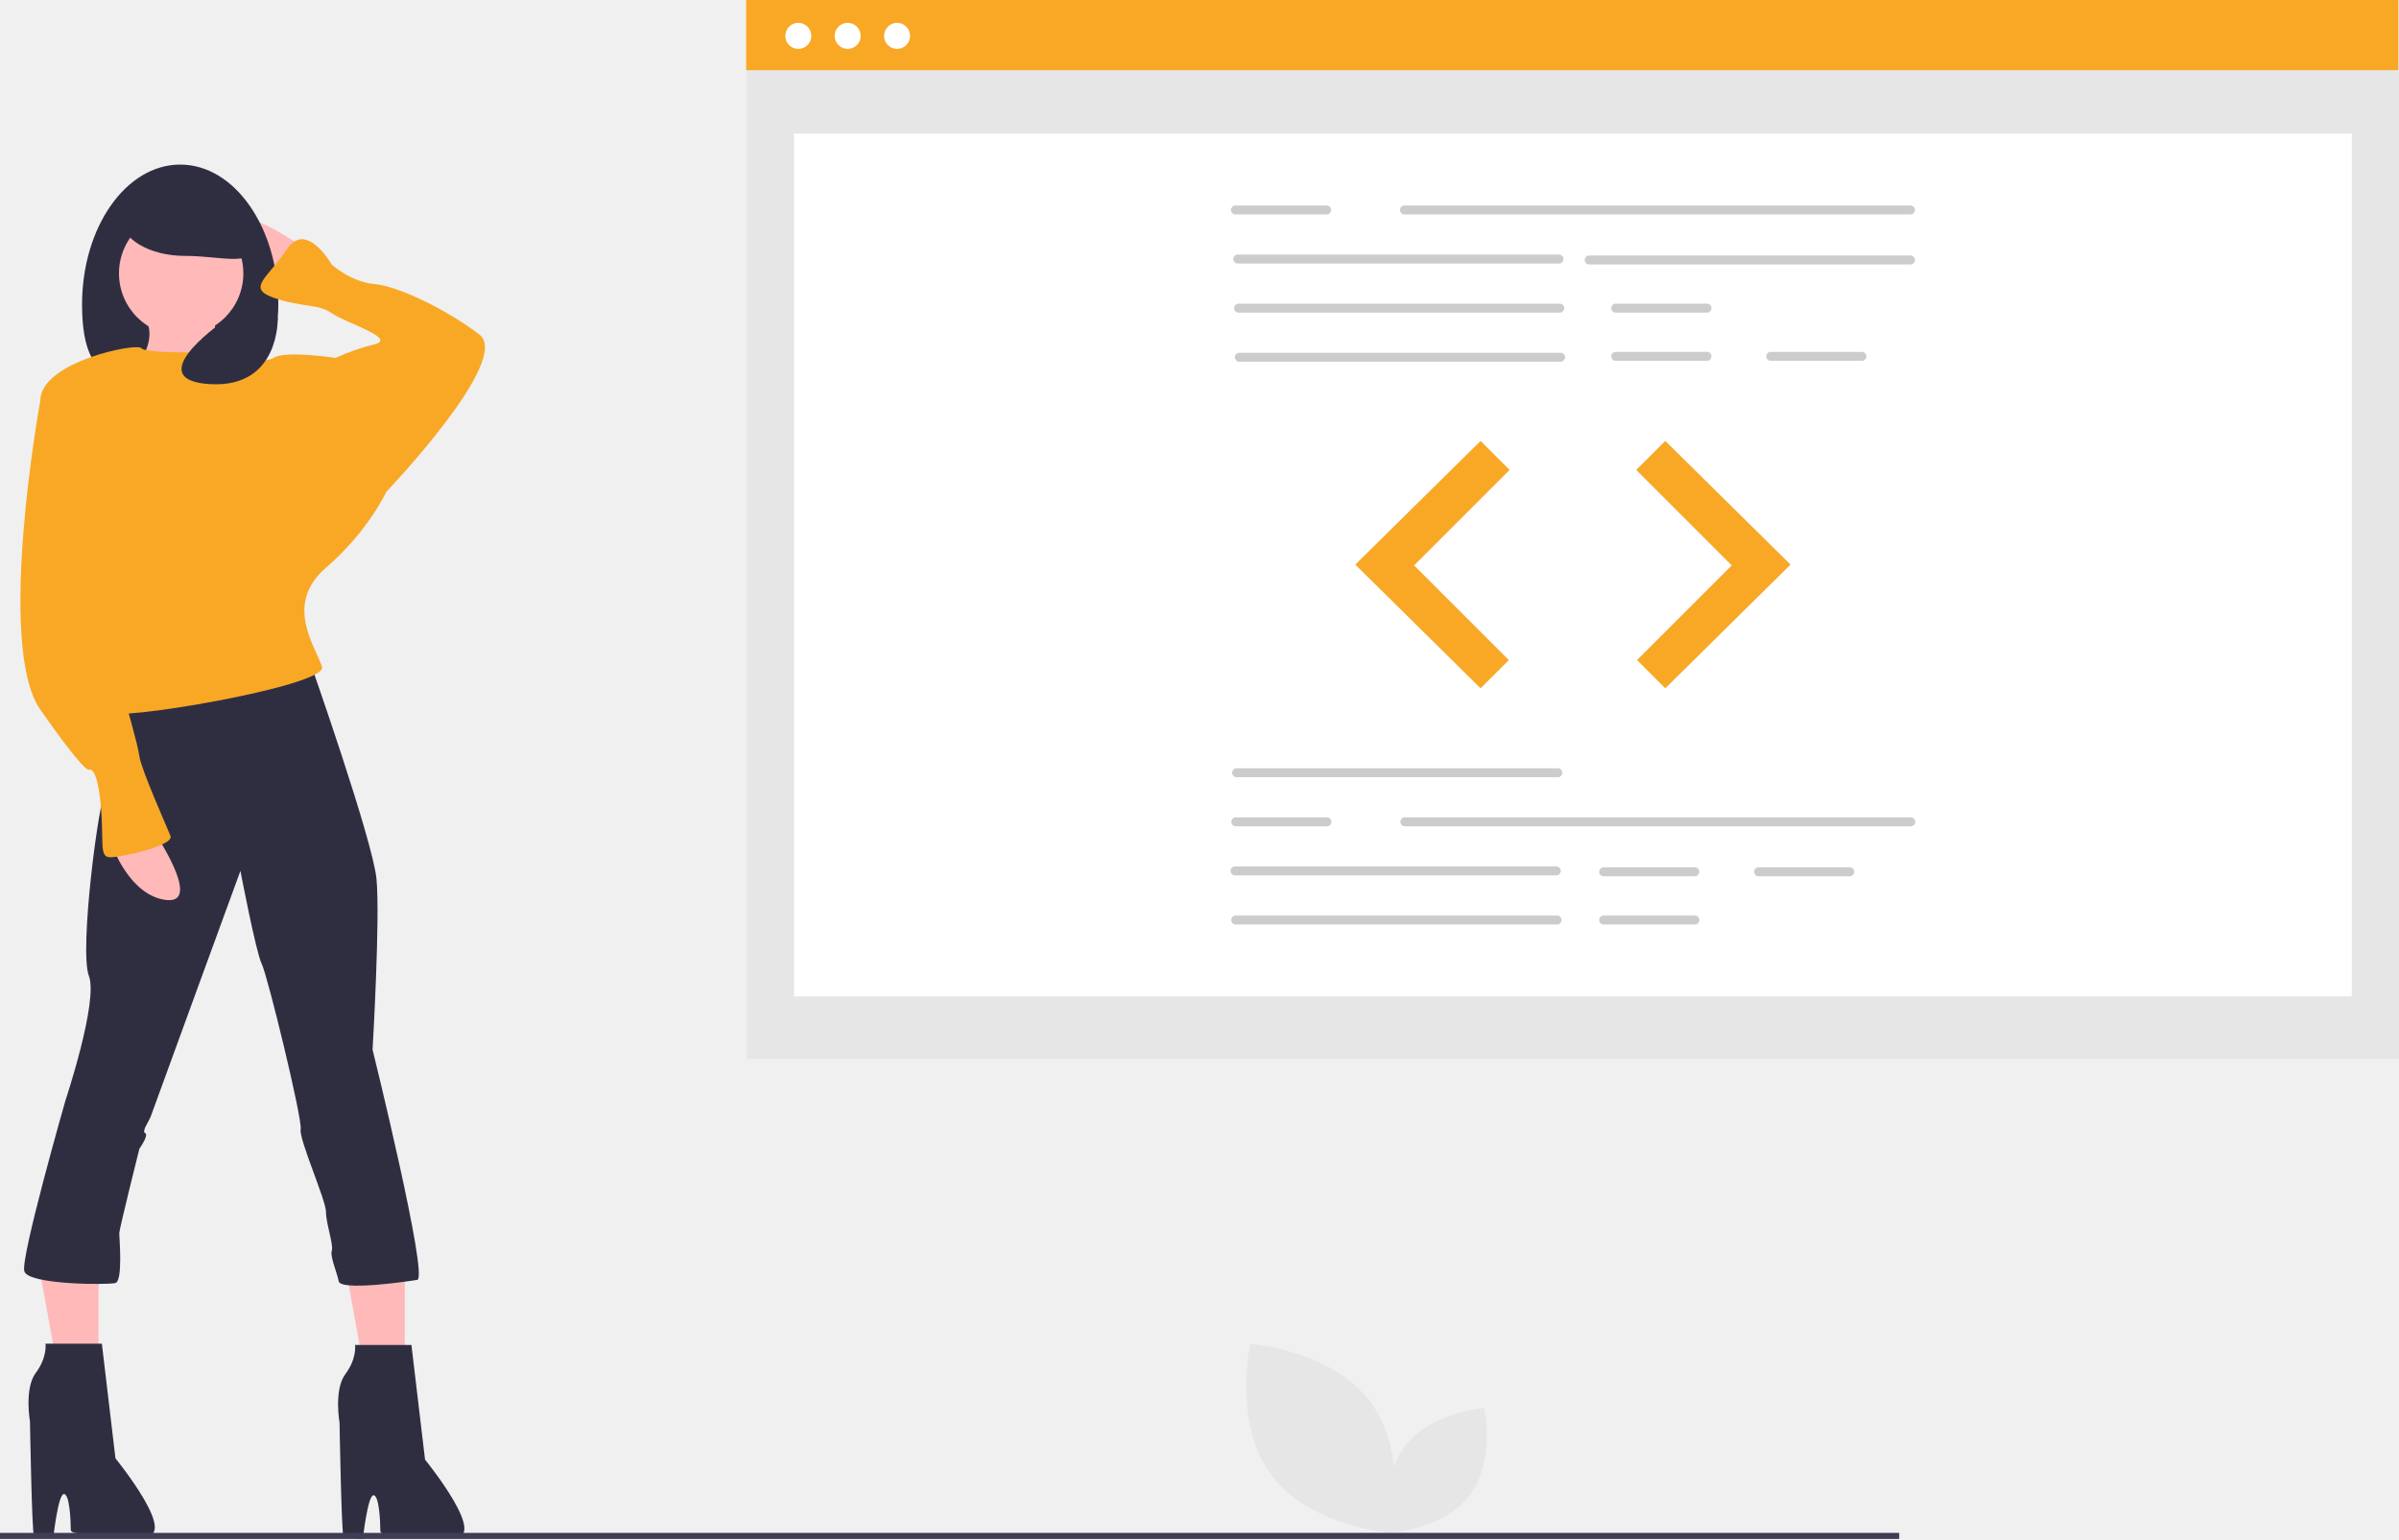
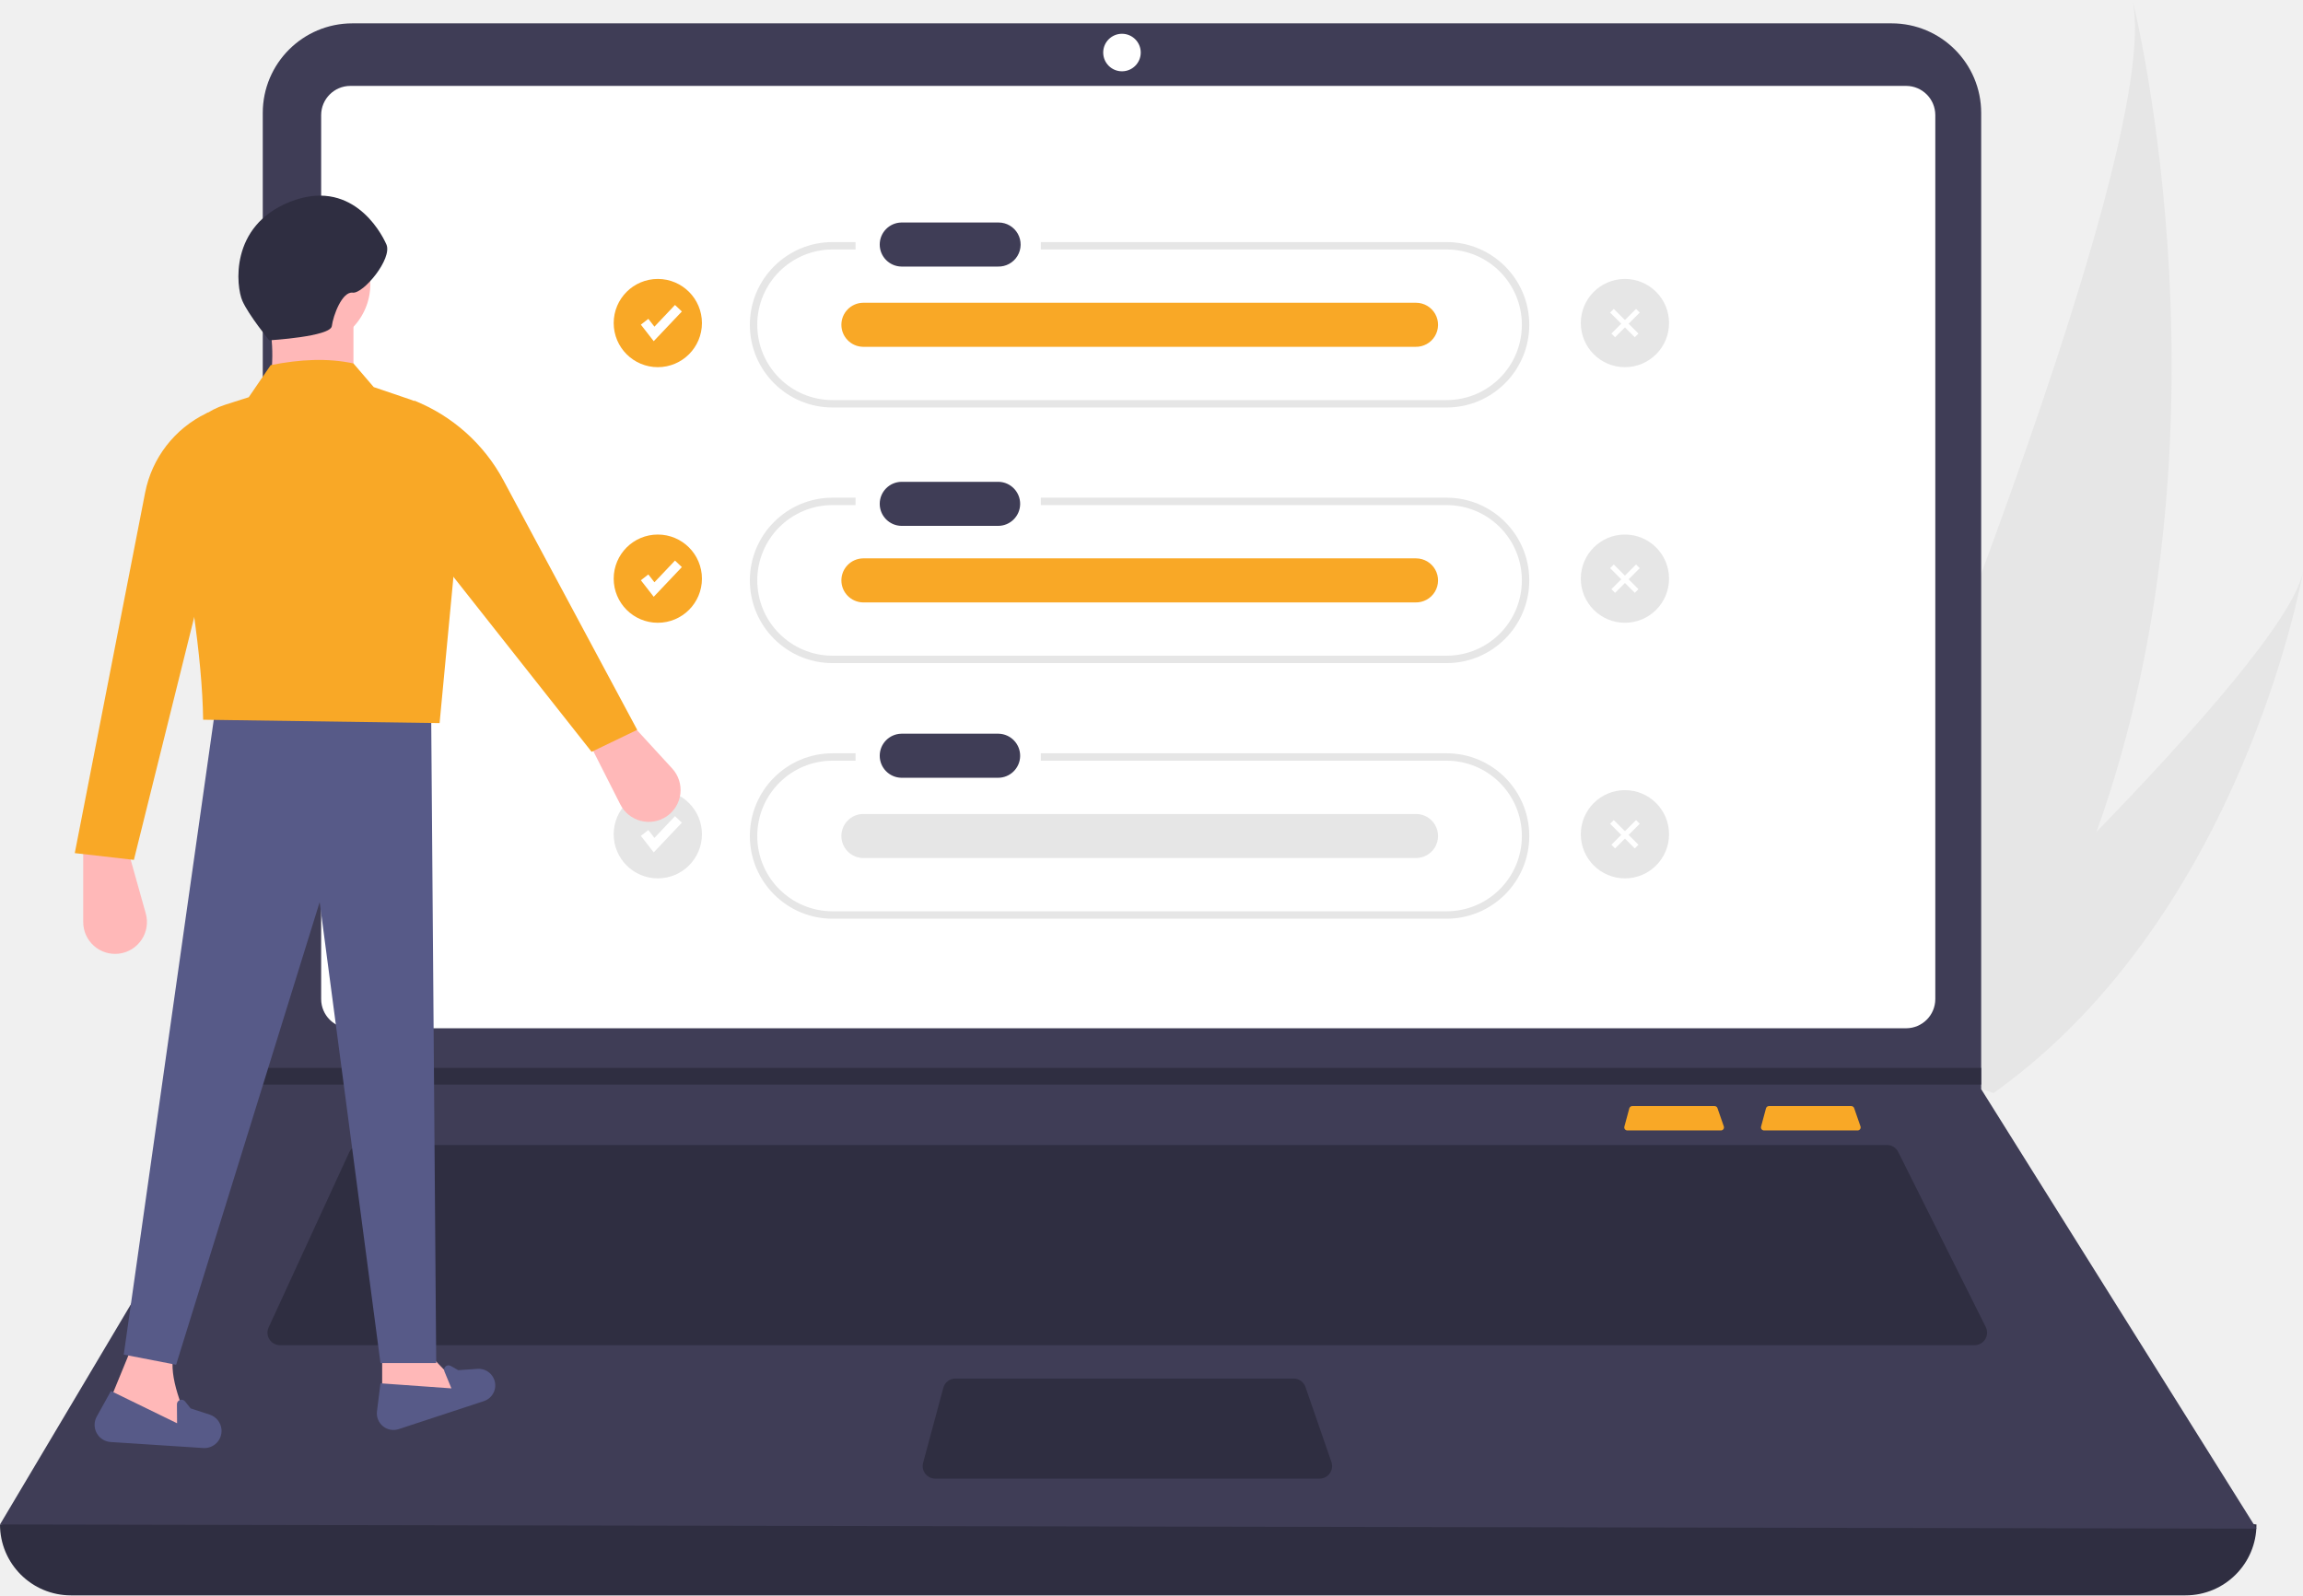
- <svg xmlns="http://www.w3.org/2000/svg" id="b8c64dc2-e86a-49bc-92bf-164106d9e7fb" data-name="Layer 1" width="887.873" height="569.68" viewBox="0 0 887.873 569.68">
-   <rect x="276.411" y="0.347" width="611.461" height="391.607" fill="#e6e6e6" />
-   <rect x="293.896" y="49.464" width="576.492" height="319.322" fill="#fff" />
-   <rect x="276.15" width="611.461" height="25.977" fill="#f9a826" />
-   <circle cx="295.454" cy="13.281" r="4.815" fill="#fff" />
-   <circle cx="313.73" cy="13.281" r="4.815" fill="#fff" />
-   <circle cx="332.005" cy="13.281" r="4.815" fill="#fff" />
-   <path d="M863.33,244.533H675.643a1.666,1.666,0,0,1,0-3.303H863.33a1.666,1.666,0,0,1,0,3.303Z" transform="translate(-156.0636 -165.16)" fill="#ccc" />
-   <path d="M733.282,262.7H613.95a1.666,1.666,0,0,1,0-3.303H733.282a1.666,1.666,0,0,1,0,3.303Z" transform="translate(-156.0636 -165.16)" fill="#ccc" />
-   <path d="M863.33,263.03H743.999a1.666,1.666,0,0,1,0-3.303h119.332a1.666,1.666,0,0,1,0,3.303Z" transform="translate(-156.0636 -165.16)" fill="#ccc" />
-   <path d="M733.571,280.867H614.24a1.666,1.666,0,0,1,0-3.303H733.571a1.666,1.666,0,0,1,0,3.303Z" transform="translate(-156.0636 -165.16)" fill="#ccc" />
-   <path d="M733.861,299.035H614.529a1.666,1.666,0,0,1,0-3.303H733.861a1.666,1.666,0,0,1,0,3.303Z" transform="translate(-156.0636 -165.16)" fill="#ccc" />
-   <path d="M788.024,280.867H753.846a1.666,1.666,0,0,1,0-3.303h34.178a1.666,1.666,0,0,1,0,3.303Z" transform="translate(-156.0636 -165.16)" fill="#ccc" />
-   <path d="M788.024,298.705H753.846a1.666,1.666,0,0,1,0-3.303h34.178a1.666,1.666,0,0,1,0,3.303Z" transform="translate(-156.0636 -165.16)" fill="#ccc" />
-   <path d="M845.373,298.705h-34.178a1.666,1.666,0,0,1,0-3.303h34.178a1.666,1.666,0,0,1,0,3.303Z" transform="translate(-156.0636 -165.16)" fill="#ccc" />
-   <path d="M647.259,244.533h-34.178a1.666,1.666,0,0,1,0-3.303h34.178a1.666,1.666,0,0,1,0,3.303Z" transform="translate(-156.0636 -165.16)" fill="#ccc" />
-   <path d="M732.847,452.838H613.515a1.666,1.666,0,0,1,0-3.303h119.332a1.666,1.666,0,0,1,0,3.303Z" transform="translate(-156.0636 -165.16)" fill="#ccc" />
-   <path d="M732.268,489.173H612.936a1.666,1.666,0,0,1,0-3.303h119.332a1.666,1.666,0,0,1,0,3.303Z" transform="translate(-156.0636 -165.16)" fill="#ccc" />
-   <path d="M732.558,507.341H613.226a1.666,1.666,0,0,1,0-3.303h119.332a1.666,1.666,0,0,1,0,3.303Z" transform="translate(-156.0636 -165.16)" fill="#ccc" />
-   <path d="M783.534,489.504H749.357a1.666,1.666,0,0,1,0-3.303h34.178a1.666,1.666,0,0,1,0,3.303Z" transform="translate(-156.0636 -165.16)" fill="#ccc" />
-   <path d="M783.534,507.341H749.357a1.666,1.666,0,0,1,0-3.303h34.178a1.666,1.666,0,0,1,0,3.303Z" transform="translate(-156.0636 -165.16)" fill="#ccc" />
-   <path d="M840.883,489.504H806.706a1.666,1.666,0,0,1,0-3.303h34.178a1.666,1.666,0,0,1,0,3.303Z" transform="translate(-156.0636 -165.16)" fill="#ccc" />
-   <path d="M863.475,471.006H675.788a1.666,1.666,0,0,1,0-3.303H863.475a1.666,1.666,0,0,1,0,3.303Z" transform="translate(-156.0636 -165.16)" fill="#ccc" />
-   <path d="M647.403,471.006h-34.178a1.666,1.666,0,0,1,0-3.303h34.178a1.666,1.666,0,0,1,0,3.303Z" transform="translate(-156.0636 -165.16)" fill="#ccc" />
-   <polygon points="547.965 163.221 501.622 208.985 547.965 254.748 558.392 244.321 523.345 209.274 558.681 173.938 547.965 163.221" fill="#e6e6e6" />
-   <polygon points="616.32 163.221 662.662 208.985 616.32 254.748 605.893 244.321 640.939 209.274 605.603 173.938 616.32 163.221" fill="#e6e6e6" />
-   <polygon points="547.965 163.221 501.622 208.985 547.965 254.748 558.392 244.321 523.345 209.274 558.681 173.938 547.965 163.221" fill="#f9a826" />
-   <polygon points="616.32 163.221 662.662 208.985 616.32 254.748 605.893 244.321 640.939 209.274 605.603 173.938 616.32 163.221" fill="#f9a826" />
-   <path d="M626.667,711.195c14.42,19.311,44.352,21.344,44.352,21.344s6.554-29.277-7.866-48.588-44.352-21.344-44.352-21.344S612.247,691.884,626.667,711.195Z" transform="translate(-156.0636 -165.16)" fill="#e6e6e6" />
-   <path d="M700.123,718.455c-9.515,12.743-29.267,14.084-29.267,14.084s-4.324-19.319,5.191-32.062,29.267-14.084,29.267-14.084S709.638,705.712,700.123,718.455Z" transform="translate(-156.0636 -165.16)" fill="#e6e6e6" />
-   <polygon points="149.825 460.994 149.825 511.12 135.503 511.12 125.956 458.607 149.825 460.994" fill="#ffb9b9" />
-   <polygon points="36.445 460.994 36.445 511.12 22.124 511.12 12.576 458.607 36.445 460.994" fill="#ffb9b9" />
-   <path d="M268.061,256.642s-23.014-16.541-25.891-8.63S259.431,270.307,259.431,270.307Z" transform="translate(-156.0636 -165.16)" fill="#ffb9b9" />
-   <path d="M186.433,277.858c0,28.598,12.313,29.487,32.371,29.487s40.267-.889,40.267-29.487-16.261-51.782-36.319-51.782S186.433,249.26,186.433,277.858Z" transform="translate(-156.0636 -165.16)" fill="#2f2e41" />
-   <path d="M235.698,277.499s-2.877,21.576,10.788,23.014-44.59,5.753-44.59,5.753,15.103-13.665,7.192-24.452S235.698,277.499,235.698,277.499Z" transform="translate(-156.0636 -165.16)" fill="#ffb9b9" />
-   <path d="M308.336,662.983l5.034,42.432s25.172,30.925,9.349,28.768-25.891.459-25.891-2.418-.372-13.155-2.53-13.155-3.943,16.23-3.943,16.23-6.473-.49-7.192-1.209-1.438-41.88-1.438-41.88-2.158-12.226,2.158-17.98,3.596-10.788,3.596-10.788Z" transform="translate(-156.0636 -165.16)" fill="#2f2e41" />
-   <path d="M193.763,662.517l5.034,42.432s25.172,30.925,9.349,28.768-25.891.459-25.891-2.418-.372-13.155-2.53-13.155-3.943,16.23-3.943,16.23-6.473-.49-7.192-1.209-1.438-41.88-1.438-41.88-2.158-12.226,2.158-17.98,3.596-10.788,3.596-10.788Z" transform="translate(-156.0636 -165.16)" fill="#2f2e41" />
-   <path d="M270.938,410.548s23.014,65.446,24.452,79.83-1.438,63.289-1.438,63.289,20.856,84.499,16.541,85.218-28.346,4.129-29.065.533-3.283-9.163-2.564-11.321S276.707,618.028,276.707,613.713s-10.084-26.964-9.365-30.559-12.226-56.816-14.384-61.131-7.911-34.521-7.911-34.521-32.363,88.46-33.083,90.618-3.596,5.754-2.158,6.473-2.158,5.754-2.158,5.754-7.452,29.84-7.452,31.279,1.438,17.719-1.438,18.438-32.261.673-33.7-4.361,15.261-63.336,15.261-63.336,12.226-36.679,8.63-46.028,3.596-65.446,6.473-69.761,3.596-30.206,3.596-30.206Z" transform="translate(-156.0636 -165.16)" fill="#2f2e41" />
-   <circle cx="67.048" cy="101.191" r="23.014" fill="#ffb9b9" />
-   <path d="M235.698,295.478s-25.891.719-27.329-1.438-37.398,5.034-37.398,19.418,20.856,70.48,20.856,70.48,7.911,40.275,5.753,44.59,79.83-9.349,77.672-16.541-14.384-23.014,1.438-36.679,22.295-28.048,22.295-28.048l-18.699-49.624s-18.699-2.877-23.014,0S235.698,295.478,235.698,295.478Z" transform="translate(-156.0636 -165.16)" fill="#f9a826" />
-   <path d="M293.952,350.856l5.034-3.596s46.747-48.905,34.521-58.254S303.301,271.026,294.671,270.307s-15.822-7.192-15.822-7.192-9.349-16.541-16.541-5.753-15.103,14.384-5.034,17.98,16.541,2.158,21.576,5.754,24.452,9.349,15.822,11.507a77.195,77.195,0,0,0-14.384,5.034L270.938,314.177Z" transform="translate(-156.0636 -165.16)" fill="#f9a826" />
-   <path d="M212.684,472.399s18.699,27.329,5.034,25.891-20.137-20.137-20.137-20.137Z" transform="translate(-156.0636 -165.16)" fill="#ffb9b9" />
-   <path d="M176.005,309.862l-5.034,3.596s-16.541,90.618,0,114.351,17.98,22.295,17.98,22.295,2.877-2.158,4.315,12.226-.719,20.137,3.596,20.137,23.733-4.315,22.295-7.911-10.788-24.452-11.507-29.487-4.315-16.541-5.753-23.014,6.473-10.069,2.877-23.733-8.63-38.117-8.63-43.151S176.005,309.862,176.005,309.862Z" transform="translate(-156.0636 -165.16)" fill="#f9a826" />
-   <path d="M200.817,245.854c0,7.745,10.626,14.024,23.733,14.024s25.172,4.149,25.172-3.596-12.064-24.452-25.172-24.452S200.817,238.109,200.817,245.854Z" transform="translate(-156.0636 -165.16)" fill="#2f2e41" />
-   <path d="M258.856,282.712s.969,26.071-24.939,24.633,3.501-22.285,3.501-22.285Z" transform="translate(-156.0636 -165.16)" fill="#2f2e41" />
-   <rect y="567.379" width="702.906" height="2.241" fill="#3f3d56" />
+ <svg xmlns="http://www.w3.org/2000/svg" id="e947267e-2fd0-4612-8553-18e563890315" data-name="Layer 1" width="808.778" height="560.418" viewBox="0 0 808.778 560.418">
+   <path d="M931.874,462.004a348.201,348.201,0,0,1-45.13,86.56c-.438.618-.884,1.223-1.332,1.837L827.663,531.7c.261-.596.546-1.264.85-1.994C846.7,486.687,956.151,224.46,944.529,169.791,945.639,174.28,981.902,322.801,931.874,462.004Z" transform="translate(-195.6108 -169.7909)" fill="#e6e6e6" />
+   <path d="M897.885,552.173c-.705.532-1.431,1.057-2.164,1.568l-43.321-14.03c.518-.479,1.121-1.044,1.815-1.681,11.34-10.6,45.03-42.358,77.659-76.025,35.065-36.18,68.914-74.558,72.515-91.249C1003.712,374.564,982.346,490.421,897.885,552.173Z" transform="translate(-195.6108 -169.7909)" fill="#e6e6e6" />
+   <path d="M963.145,730.209H220.512a24.901,24.901,0,0,1-24.901-24.901v0q403.807-46.93,792.435,0v0A24.901,24.901,0,0,1,963.145,730.209Z" transform="translate(-195.6108 -169.7909)" fill="#2f2e41" />
+   <path d="M988.046,706.773l-792.435-1.465L287.451,550.776l.439-.732V209.472a31.475,31.475,0,0,1,31.478-31.478H859.894A31.475,31.475,0,0,1,891.372,209.472v342.915Z" transform="translate(-195.6108 -169.7909)" fill="#3f3d56" />
+   <path d="M318.651,199.966a10.265,10.265,0,0,0-10.253,10.253V520.748a10.265,10.265,0,0,0,10.253,10.253H865.006a10.266,10.266,0,0,0,10.253-10.253V210.219a10.265,10.265,0,0,0-10.253-10.253Z" transform="translate(-195.6108 -169.7909)" fill="#fff" />
+   <path d="M322.241,572.015a4.406,4.406,0,0,0-3.992,2.558l-28.299,61.52a4.394,4.394,0,0,0,3.992,6.231H889.053a4.394,4.394,0,0,0,3.929-6.36l-30.76-61.52a4.372,4.372,0,0,0-3.929-2.429Z" transform="translate(-195.6108 -169.7909)" fill="#2f2e41" />
+   <circle cx="394.021" cy="18.457" r="6.591" fill="#fff" />
+   <path d="M531.137,654.042a4.401,4.401,0,0,0-4.243,3.251l-7.099,26.366a4.394,4.394,0,0,0,4.243,5.537H659.036A4.393,4.393,0,0,0,663.187,683.364l-9.126-26.366a4.397,4.397,0,0,0-4.153-2.957Z" transform="translate(-195.6108 -169.7909)" fill="#2f2e41" />
+   <polygon points="695.761 375.126 695.761 380.985 91.84 380.985 92.295 380.253 92.295 375.126 695.761 375.126" fill="#2f2e41" />
+   <path d="M703.615,254.83H561.125v2.603H703.615a26.451,26.451,0,0,1,0,52.902H488.003a26.451,26.451,0,0,1,0-52.902h8.057v-2.603h-8.057a29.053,29.053,0,0,0,0,58.107H703.615a29.053,29.053,0,1,0,0-58.107Z" transform="translate(-195.6108 -169.7909)" fill="#e6e6e6" />
+   <path d="M703.615,344.619H561.125v2.603H703.615a26.451,26.451,0,0,1,0,52.902H488.003a26.451,26.451,0,0,1,0-52.902h8.057v-2.603h-8.057a29.053,29.053,0,0,0,0,58.107H703.615a29.053,29.053,0,1,0,0-58.107Z" transform="translate(-195.6108 -169.7909)" fill="#e6e6e6" />
+   <path d="M703.615,434.407H561.125V437.01H703.615a26.451,26.451,0,1,1,0,52.902H488.003a26.451,26.451,0,0,1,0-52.902h8.057v-2.603h-8.057a29.053,29.053,0,0,0,0,58.107H703.615a29.053,29.053,0,1,0,0-58.107Z" transform="translate(-195.6108 -169.7909)" fill="#e6e6e6" />
+   <path id="ab287899-84e3-434f-b92d-b2aaa12c9990" data-name="Path 40" d="M512.144,247.954a7.739,7.739,0,0,0,0,15.475h33.945a7.739,7.739,0,1,0,.254-15.475q-.127-.002-.254,0Z" transform="translate(-195.6108 -169.7909)" fill="#3f3d56" />
+   <path id="af2a4b37-a3ed-4662-953e-6f9b285406f1" data-name="Path 40" d="M512.144,339.044a7.739,7.739,0,0,0,0,15.475h33.945a7.739,7.739,0,0,0,.254-15.475q-.127-.002-.254,0Z" transform="translate(-195.6108 -169.7909)" fill="#3f3d56" />
+   <path id="ff7e389f-e1f1-4104-a8c8-8a888f7bdbd5" data-name="Path 40" d="M512.144,427.532a7.739,7.739,0,0,0,0,15.475h33.945a7.739,7.739,0,0,0,.254-15.475q-.127-.002-.254,0Z" transform="translate(-195.6108 -169.7909)" fill="#3f3d56" />
+   <path id="ab3f55ca-45f9-4d6f-a8ad-e44fa73330dd" data-name="Path 40" d="M498.68,276.146a7.739,7.739,0,0,0,0,15.475H692.684a7.739,7.739,0,1,0,.254-15.475q-.127-.002-.254,0Z" transform="translate(-195.6108 -169.7909)" fill="#f9a826" />
+   <path id="b755e68c-1f13-420d-a9db-7573ff270e8f" data-name="Path 40" d="M498.68,365.935a7.739,7.739,0,0,0,0,15.475H692.684a7.739,7.739,0,1,0,.254-15.475q-.127-.002-.254,0Z" transform="translate(-195.6108 -169.7909)" fill="#f9a826" />
+   <path id="f0f56a0b-ed67-4282-9bfe-4d2fc6a8304e" data-name="Path 40" d="M498.68,455.723a7.739,7.739,0,0,0,0,15.475H692.684a7.739,7.739,0,1,0,.254-15.475q-.127-.002-.254,0Z" transform="translate(-195.6108 -169.7909)" fill="#e6e6e6" />
+   <circle cx="231.015" cy="113.483" r="15.495" fill="#f9a826" />
+   <polygon points="229.577 119.849 225.063 114.045 227.688 112.003 229.826 114.751 237.046 107.129 239.461 109.417 229.577 119.849" fill="#fff" />
+   <circle cx="231.015" cy="203.272" r="15.495" fill="#f9a826" />
+   <polygon points="229.577 209.638 225.063 203.834 227.688 201.792 229.826 204.54 237.046 196.918 239.461 199.206 229.577 209.638" fill="#fff" />
+   <circle cx="231.015" cy="293.06" r="15.495" fill="#e6e6e6" />
+   <circle cx="570.65" cy="113.483" r="15.495" fill="#e6e6e6" />
+   <circle cx="570.65" cy="203.272" r="15.495" fill="#e6e6e6" />
+   <circle cx="570.65" cy="293.06" r="15.495" fill="#e6e6e6" />
+   <polygon points="229.577 299.427 225.063 293.623 227.688 291.581 229.826 294.329 237.046 286.707 239.461 288.994 229.577 299.427" fill="#fff" />
+   <rect x="765.121" y="277.147" width="1.824" height="12.254" transform="translate(-171.5497 454.8453) rotate(-45)" fill="#fff" />
+   <rect x="760.362" y="282.362" width="12.254" height="1.824" transform="translate(-171.4161 455.1678) rotate(-45)" fill="#fff" />
+   <rect x="765.121" y="366.936" width="1.824" height="12.254" transform="translate(-235.0399 481.1438) rotate(-45)" fill="#fff" />
+   <rect x="760.362" y="372.151" width="12.254" height="1.824" transform="translate(-234.9064 481.4663) rotate(-45)" fill="#fff" />
+   <rect x="765.121" y="456.725" width="1.824" height="12.254" transform="translate(-298.5302 507.4424) rotate(-45)" fill="#fff" />
+   <rect x="760.362" y="461.939" width="12.254" height="1.824" transform="translate(-298.3966 507.7648) rotate(-45)" fill="#fff" />
+   <path d="M429.606,456.644l0,0a11.189,11.189,0,0,0,2.072-16.896l-14.875-16.215-14.288,7.234,10.936,21.599A11.189,11.189,0,0,0,429.606,456.644Z" transform="translate(-195.6108 -169.7909)" fill="#ffb8b8" />
+   <path d="M237.317,504.799h0a11.189,11.189,0,0,0,9.48-14.138l-5.947-21.186H224.836v24.209A11.189,11.189,0,0,0,237.317,504.799Z" transform="translate(-195.6108 -169.7909)" fill="#ffb8b8" />
+   <polygon points="134.211 494.829 164.462 490.084 152.006 477.034 134.211 477.034 134.211 494.829" fill="#ffb8b8" />
+   <path d="M232.547,665.806l31.437,8.304c-5.79-12.011-9.356-22.639-7.118-29.657l-14.829-1.779Z" transform="translate(-195.6108 -169.7909)" fill="#ffb8b8" />
+   <polygon points="43.46 475.848 61.848 479.407 112.265 316.886 133.618 478.814 153.192 478.814 151.412 249.861 75.49 249.861 43.46 475.848" fill="#575a88" />
+   <path d="M335.613,671.822l29.922-9.843a5.819,5.819,0,0,0,3.387-8.131h0a5.819,5.819,0,0,0-5.597-3.204l-6.788.459-2.66-1.497a1.547,1.547,0,0,0-2.19,1.938l2.453,5.957-24.912-1.779-1.229,9.833A5.835,5.835,0,0,0,335.613,671.822Z" transform="translate(-195.6108 -169.7909)" fill="#575a88" />
+   <path d="M234.479,676.347l32.527,2.109a6.022,6.022,0,0,0,6.392-6.497h0a6.022,6.022,0,0,0-4.136-5.237l-6.693-2.182-1.975-2.465a1.601,1.601,0,0,0-2.85,1.014l.054,6.667-23.228-11.331-4.978,8.965A6.038,6.038,0,0,0,234.479,676.347Z" transform="translate(-195.6108 -169.7909)" fill="#575a88" />
+   <circle cx="108.113" cy="99.796" r="21.946" fill="#ffb8b8" />
+   <path d="M289.488,309.92h30.25v-29.064H289.488C291.988,289.832,291.665,299.612,289.488,309.92Z" transform="translate(-195.6108 -169.7909)" fill="#ffb8b8" />
+   <path d="M266.949,422.617l83.04,1.186,8.304-87.73a27.397,27.397,0,0,0-18.587-25.942l-12.85-4.364-7.118-8.304c-8.986-1.942-18.764-1.471-29.064.593l-7.711,11.27-8.303,2.65A27.312,27.312,0,0,0,255.663,338.763C261.842,370.677,266.646,400.338,266.949,422.617Z" transform="translate(-195.6108 -169.7909)" fill="#f9a826" />
+   <path d="M221.87,469.476l20.76,2.373,23.726-95.496,2.373-61.687-.7.339A39.291,39.291,0,0,0,246.578,342.848Z" transform="translate(-195.6108 -169.7909)" fill="#f9a826" />
+   <path d="M403.372,433.887l16.015-7.711-46.973-87.651a61.413,61.413,0,0,0-31.321-28.012h0l8.897,55.755Z" transform="translate(-195.6108 -169.7909)" fill="#f9a826" />
+   <path d="M290.16,289.339s21.52-1.276,21.986-4.999,3.608-12.214,7.33-11.748,14.038-11.943,11.829-16.945-12.637-23.419-33.926-14.931-18.849,29.776-16.64,34.779S290.16,289.339,290.16,289.339Z" transform="translate(-195.6108 -169.7909)" fill="#2f2e41" />
+   <path d="M816.83,558.338a1.072,1.072,0,0,0-1.033.792l-1.729,6.42a1.07,1.07,0,0,0,1.033,1.348H847.975a1.07,1.07,0,0,0,1.011-1.42l-2.222-6.42a1.071,1.071,0,0,0-1.011-.72Z" transform="translate(-195.6108 -169.7909)" fill="#f9a826" />
+   <path d="M768.83,558.338a1.072,1.072,0,0,0-1.033.792l-1.729,6.42a1.07,1.07,0,0,0,1.033,1.348H799.975a1.07,1.07,0,0,0,1.011-1.42l-2.222-6.42a1.071,1.071,0,0,0-1.011-.72Z" transform="translate(-195.6108 -169.7909)" fill="#f9a826" />
</svg>
